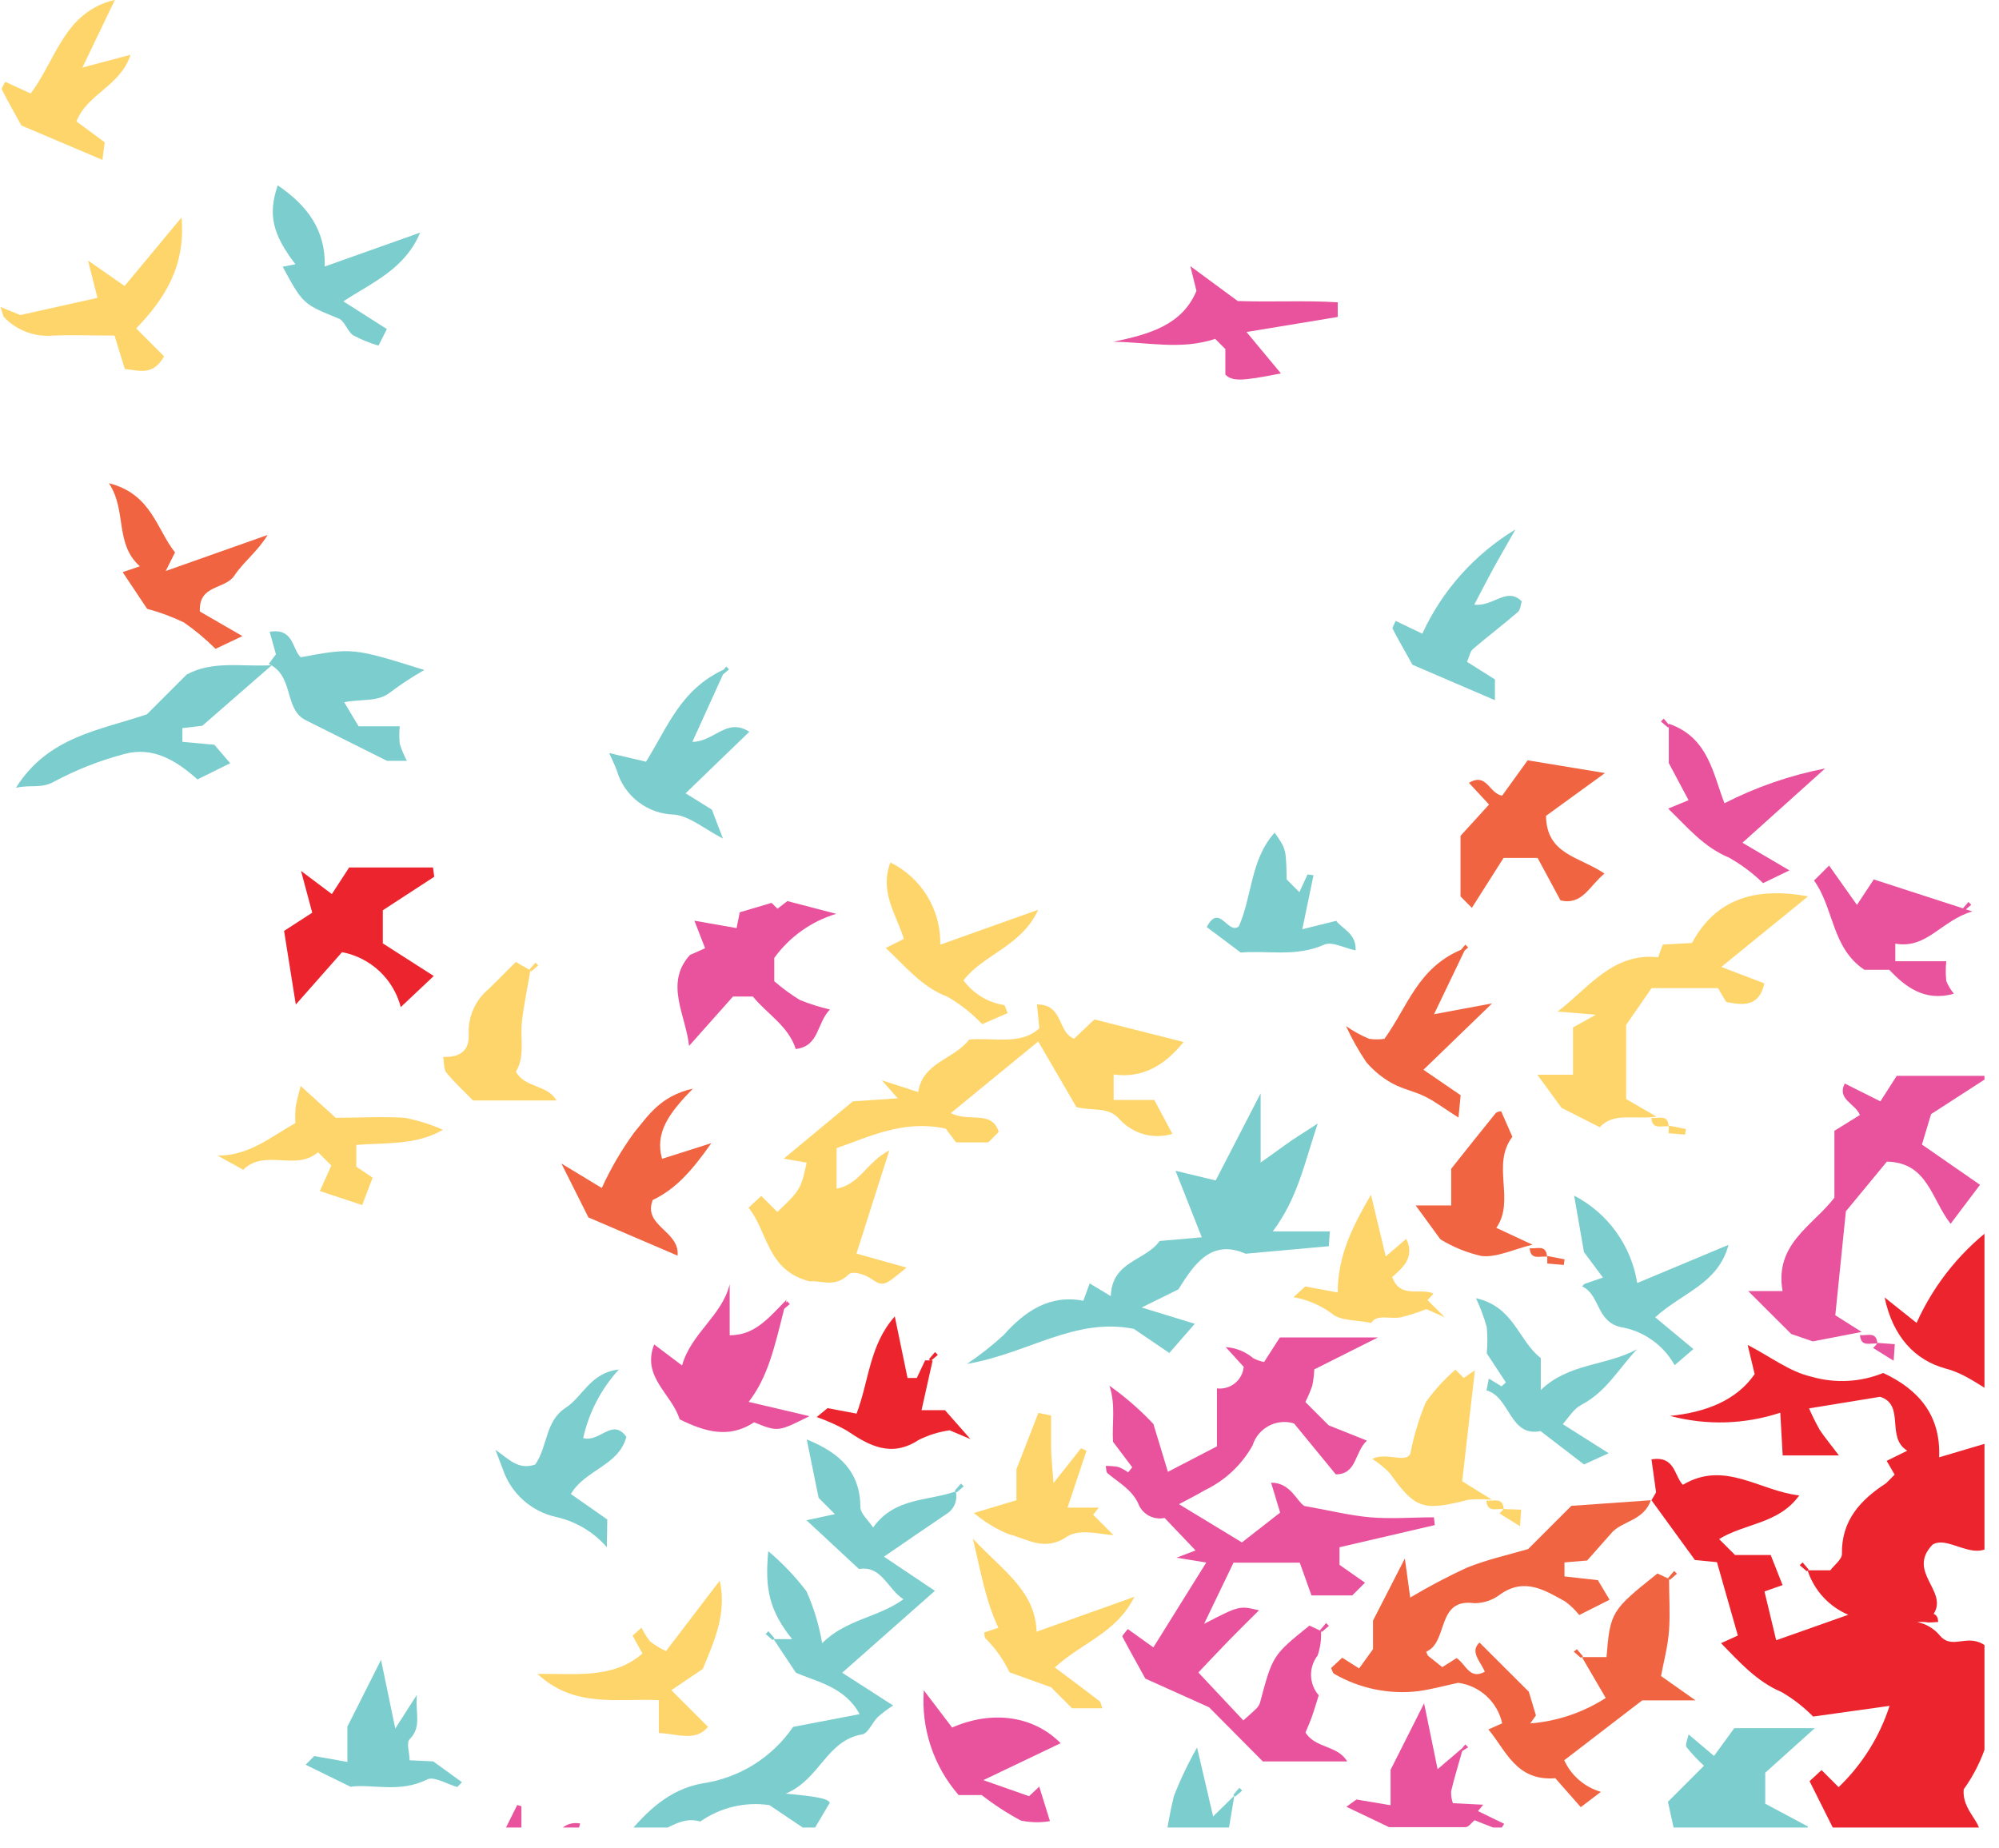
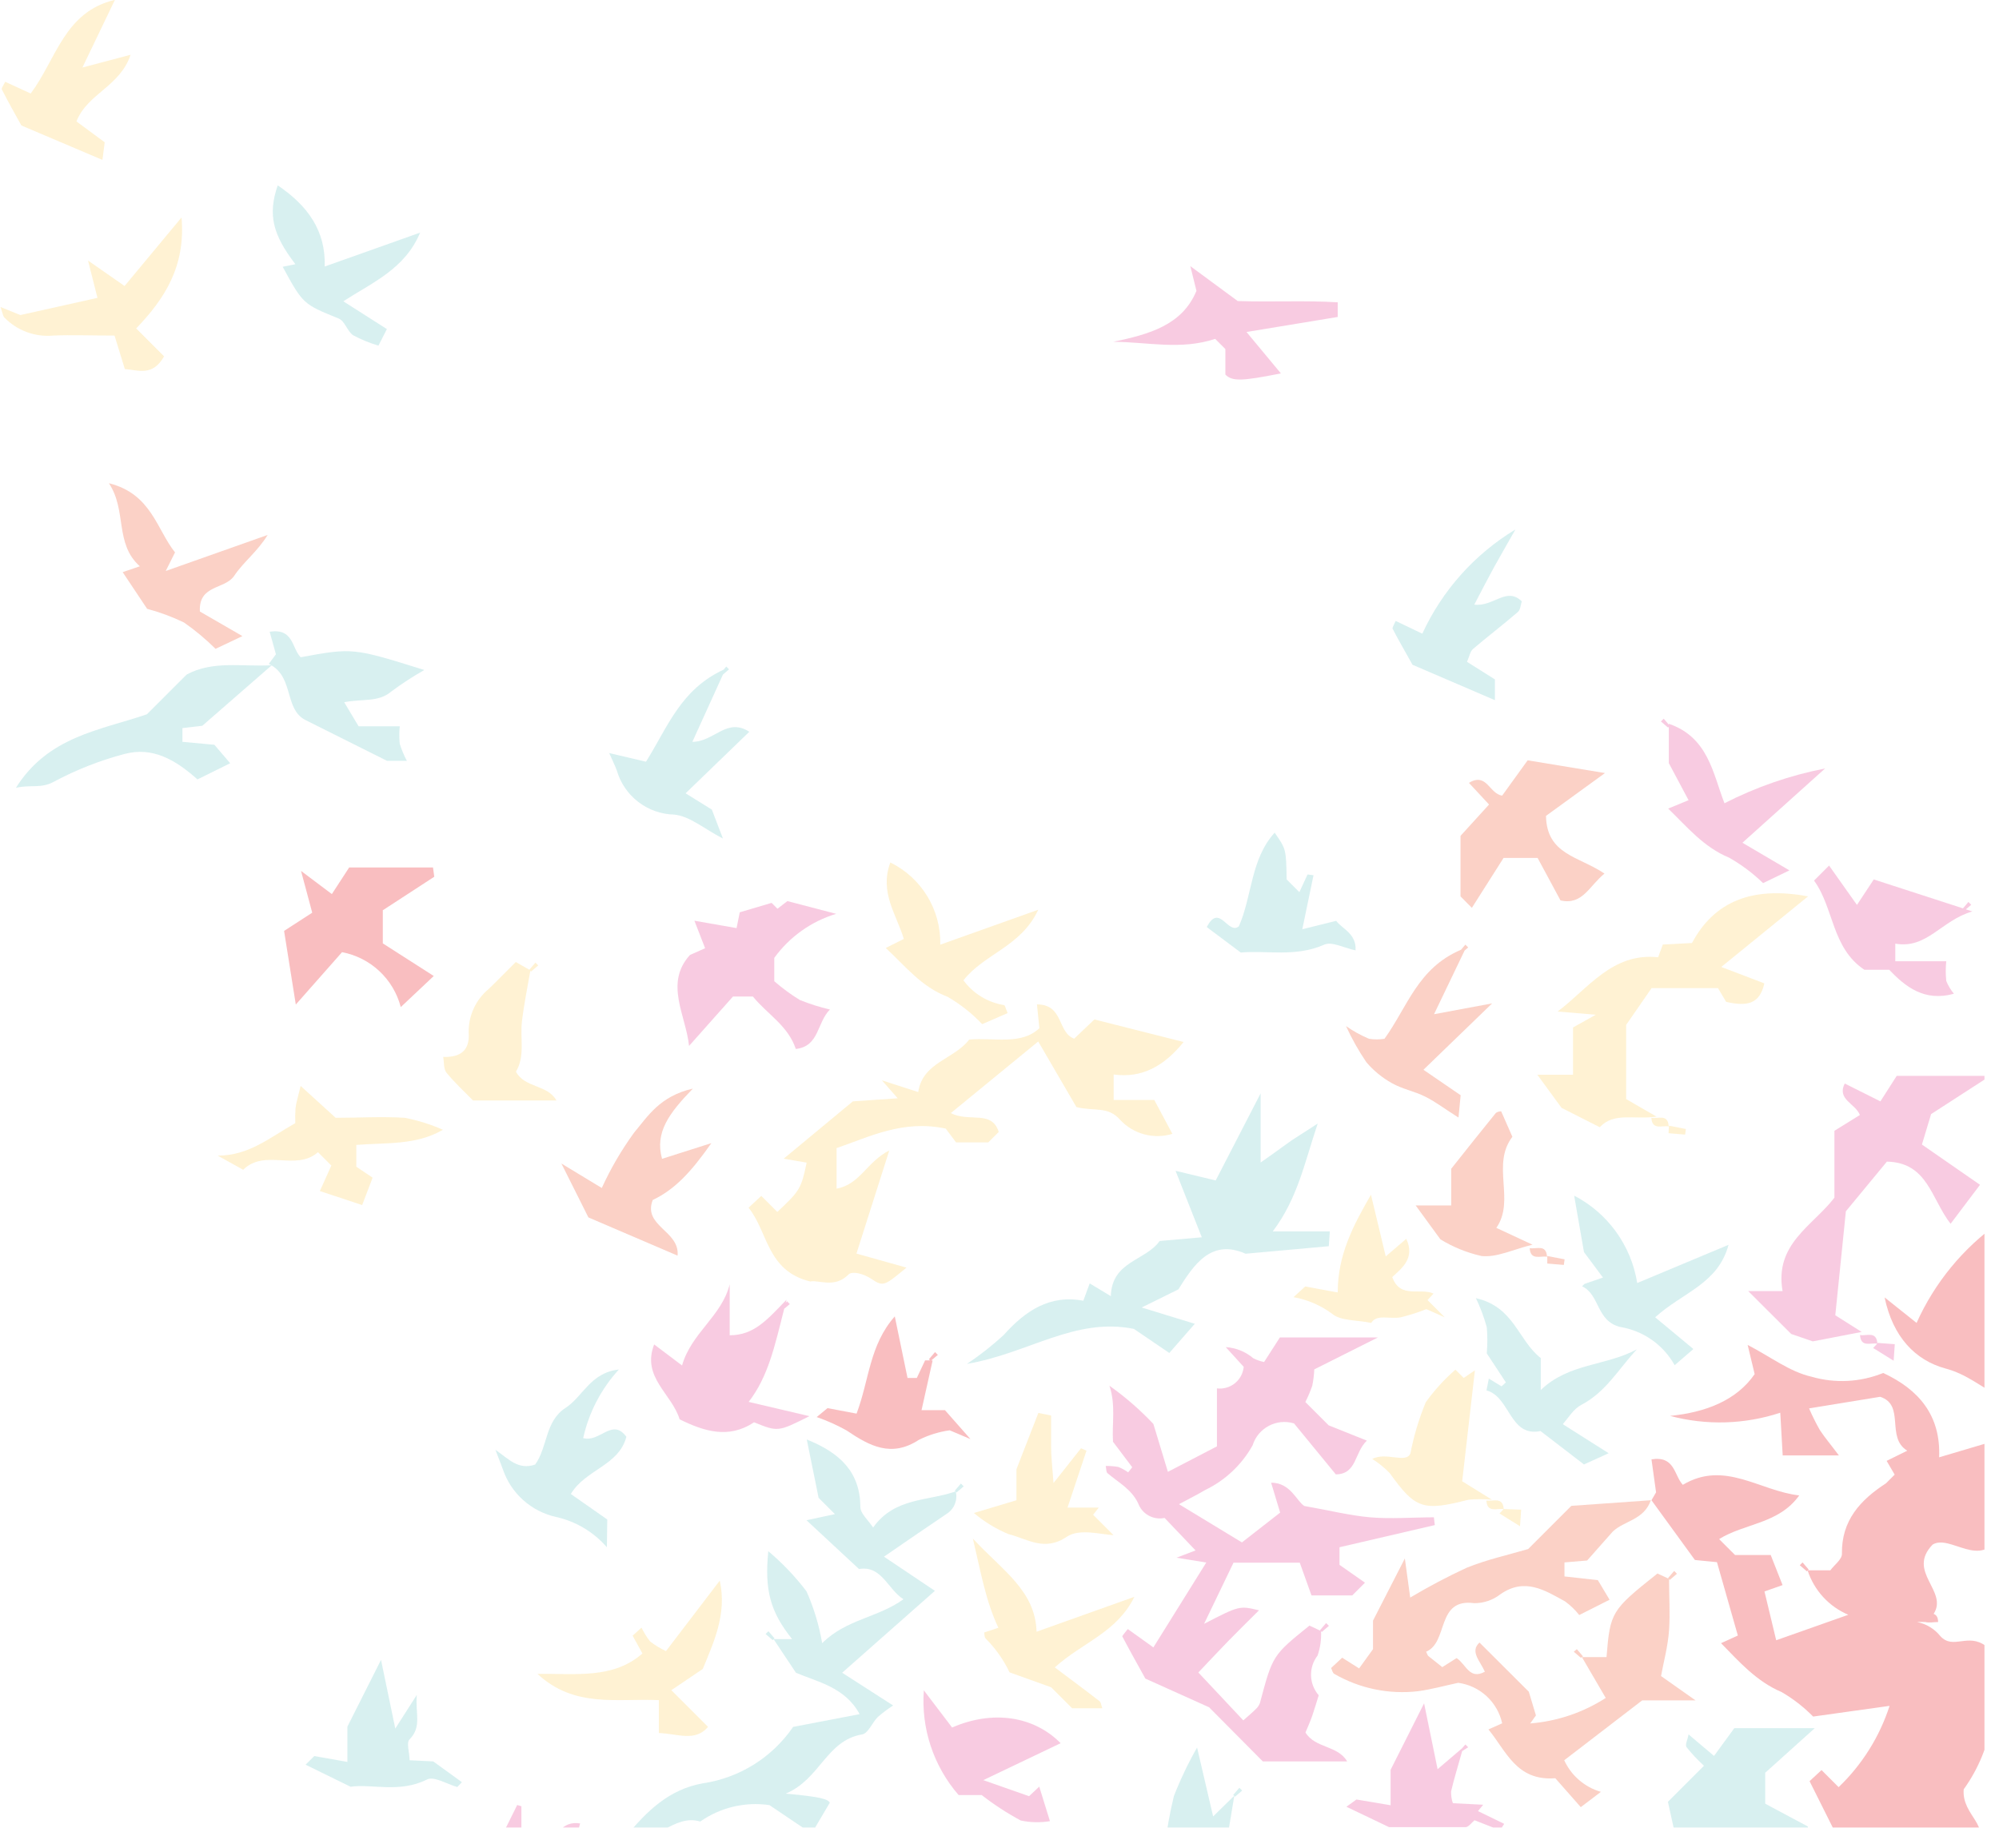
- <svg xmlns="http://www.w3.org/2000/svg" id="Layer_1" data-name="madarak" viewBox="0 0 156.92 145.05">
+ <svg xmlns="http://www.w3.org/2000/svg" id="Layer_1" data-name="madarak" viewBox="0 0 156.92 145.05" style="opacity: 0.3;">
  <defs>
    <style>.cls-1{fill:none;}.cls-2{clip-path:url(#clip-path);}.cls-3{fill:#ec242d;}.cls-4{fill:#7ccdce;}.cls-5{fill:#e9529c;}.cls-6{fill:#f06441;}.cls-7{fill:#fed56a;}</style>
    <clipPath id="clip-path" transform="translate(-44.22 -56.55)">
      <rect class="cls-1" width="200" height="200" />
    </clipPath>
  </defs>
  <g class="cls-2">
    <path class="cls-3" d="M174.22,173.69l-.36.62,3.41,4.69,1.73.17,1.64,5.76-1.32.6c1.45,1.48,2.78,3,4.76,3.84a11.75,11.75,0,0,1,2.47,1.92l6-.84a15.39,15.39,0,0,1-4,6.38l-1.34-1.34-.94.87,2.62,5.24H199.1c1.66-1.69-.91-2.48-.73-4.6a12.6,12.6,0,0,0,1.76-11.23c-1.42-1.09-2.58.31-3.59-.79a3.11,3.11,0,0,0-1.83-1.11,6.13,6.13,0,0,1,.65,0l0,0c.29.08.67,0,1,0,0-.4-.16-.57-.35-.64,1.17-1.81-2.15-3.3-.08-5.44,1.38-.84,3.82,2,5.2-.74v-1.36c-.83-1.14-1.54-2.27,0-3.41v-2.73l-4.69,1.39c.14-3.28-1.59-5.32-4.39-6.62a8.58,8.58,0,0,1-5.64.29c-1.69-.38-3.2-1.56-5-2.49l.55,2.29c-1.44,2.08-3.86,3-6.64,3.28a15.15,15.15,0,0,0,8.65-.25l.19,3.35h4.41c-.66-.88-1.12-1.42-1.5-2a17.86,17.86,0,0,1-.84-1.69l5.58-.91c2,.64.42,3.2,2.13,4.23l-1.62.8.63,1.08-.68.68c-2,1.3-3.51,2.91-3.46,5.55,0,.43-.61.87-.91,1.28h-1.76l.06-.06-.48-.56-.22.22.56.48.06-.06a5.7,5.7,0,0,0,3.19,3.47l-5.66,2-.92-3.83,1.42-.5-.93-2.36h-2.8l-1.25-1.25c2-1.25,4.68-1.18,6.29-3.43-3.1-.34-5.86-2.79-9.14-.83-.7-.76-.61-2.29-2.46-2Z" transform="translate(-44.22 -56.55)" />
    <path class="cls-4" d="M176.61,193.69c-.13-.18.09-.6.16-1l2,1.69,1.59-2.18h6.32l-3.89,3.5v2.43l3.35,1.79v1.69h-3.41a5,5,0,0,0-2.39-1.35,4.94,4.94,0,0,0-2.39,1.35h-2l-.8-3.63,2.83-2.83A13,13,0,0,1,176.61,193.69Z" transform="translate(-44.22 -56.55)" />
    <path class="cls-3" d="M192.16,158.39l2.51,2a19.39,19.39,0,0,1,6.48-7.88v1.36c-.28,1.14-1.45,2.27,0,3.41V160c-1.4,1.59-.85,3.18,0,4.78v1.36c-1.4-.71-2.54-1.73-4.21-2.17C194.56,163.32,192.81,161.49,192.16,158.39Z" transform="translate(-44.22 -56.55)" />
    <path class="cls-4" d="M138.19,193.72l1.26,5.41,1.65-1.62-.07-.07.48-.56.22.22-.56.48-.06-.06-.68,4.09h-4.78a31.64,31.64,0,0,1,.72-4.08A29.15,29.15,0,0,1,138.19,193.72Z" transform="translate(-44.22 -56.55)" />
    <path class="cls-5" d="M85.15,198.33v3.27h-2l1.67-3.37Z" transform="translate(-44.22 -56.55)" />
    <path class="cls-5" d="M89.76,199.68l-.52,1.92h-2C87.83,200.6,88.37,199.45,89.76,199.68Z" transform="translate(-44.22 -56.55)" />
    <path class="cls-5" d="M134.76,185.86l4.15-6.66-2.34-.38,1.5-.57-2.43-2.55a1.81,1.81,0,0,1-2.08-1.16c-.55-1.13-1.56-1.63-2.41-2.36-.1-.08-.08-.31-.13-.56a5,5,0,0,1,1,.08,3.73,3.73,0,0,1,.76.42l.32-.4-1.51-2c-.09-1.44.23-2.87-.28-4.4a23.13,23.13,0,0,1,3.45,3l1.14,3.76,3.85-2v-4.55a1.88,1.88,0,0,0,2.1-1.69l-1.41-1.55a3.72,3.72,0,0,1,2.17.88,3.36,3.36,0,0,0,.84.29l1.24-1.93h7.7l-5,2.51a8.09,8.09,0,0,1-.16,1.29,10.27,10.27,0,0,1-.54,1.27l1.83,1.83,3,1.2c-1,.94-.77,2.63-2.44,2.65l-3.28-4a2.61,2.61,0,0,0-3.25,1.72,8.48,8.48,0,0,1-3.73,3.51c-.59.35-1.21.66-2.05,1.11l4.94,3,3-2.34-.71-2.35c1.54,0,2,1.46,2.61,1.83,2,.35,3.56.75,5.17.89s3.34,0,5,0l.07.61L149.37,178v1.38l2,1.4-1,1h-3.2l-.92-2.57h-5.2l-2.31,4.8c2.77-1.43,2.77-1.43,4.31-1.06-.8.8-1.62,1.6-2.41,2.41s-1.66,1.75-2.35,2.47l3.53,3.76c.43-.39.69-.6.92-.83a1.35,1.35,0,0,0,.38-.52c1-3.76,1-3.76,3.89-6.09l.88.41-.05-.05.48-.56.22.22-.56.48-.06-.06a5.09,5.09,0,0,1-.27,1.91,2.46,2.46,0,0,0,.09,3.12c-.19.59-.33,1.09-.5,1.58s-.36.91-.54,1.34c.76,1.25,2.54,1,3.27,2.27h-6.62l-4.22-4.25-5-2.25c-.7-1.27-1.27-2.28-1.81-3.31,0-.07.2-.28.43-.58Z" transform="translate(-44.22 -56.55)" />
    <path class="cls-6" d="M162.14,191.82a4.1,4.1,0,0,0-3.45-3.18c-1.08.23-2.11.52-3.16.66a10.66,10.66,0,0,1-6.57-1.36c-.13-.07-.17-.3-.25-.46l.87-.81,1.33.84L152,186v-2.24l2.5-4.88.42,3.07a48.35,48.35,0,0,1,4.43-2.34c1.55-.63,3.22-1,4.83-1.47l3.39-3.39,6.24-.44c-.54,1.56-2.12,1.61-3,2.47l-2,2.26-1.78.15v1.1l2.62.29.92,1.54-2.38,1.2a5.75,5.75,0,0,0-1.1-1.06c-1.6-.89-3.19-1.9-5.09-.57a3.31,3.31,0,0,1-2.06.7c-3-.41-2,3.07-3.77,3.81l.14.31,1.13.9,1.12-.71c.75.48,1,1.73,2.22,1.07-.35-.82-1.2-1.58-.42-2.29l3.87,3.86.56,1.86-.45.63a12.86,12.86,0,0,0,5.93-2l-1.88-3.22-.07.07-.56-.48L168,186l.48.56-.06.06h1.91c.29-3.54.37-3.67,4-6.56l.88.41-.05-.05.48-.56.22.22-.56.48-.06-.06c0,1.34.09,2.69,0,4s-.46,2.64-.63,3.61l2.71,1.91h-4.19l-6.12,4.7a4.55,4.55,0,0,0,2.88,2.48l-1.58,1.2-2-2.27c-3.07.24-3.86-2.16-5.25-3.83Z" transform="translate(-44.22 -56.55)" />
    <path class="cls-7" d="M131.64,140.89v2h3.19l1.42,2.66a4,4,0,0,1-4.1-1.1c-.95-1.09-2-.65-3.43-1l-3-5.15-6.86,5.62c1.44.75,3.21-.27,3.76,1.48l-.82.82h-2.53l-.81-1.08c-3.36-.72-6,.65-8.57,1.53v3.18c1.83-.32,2.36-2.09,4.14-3l-2.58,8.1,3.93,1.1c-1.67,1.37-1.8,1.54-2.72.91-.67-.46-1.56-.65-1.83-.37-1.09,1.11-2.35.4-3,.55-3.43-.83-3.31-3.91-4.85-5.79l1-.93,1.26,1.26c1.77-1.66,1.88-1.84,2.3-3.87l-1.8-.31,5.43-4.5,3.52-.24-1.24-1.41,2.85.92c.35-2.35,2.83-2.57,4-4.12,1.94-.18,4.06.47,5.51-.89l-.19-1.87c2.11,0,1.59,2.2,2.92,2.69l1.59-1.51,7,1.77C135.61,140.23,133.86,141.2,131.64,140.89Z" transform="translate(-44.22 -56.55)" />
    <path class="cls-4" d="M99.39,196.53a10.44,10.44,0,0,0,7.09-4.43l5.22-1c-1.15-2.14-3.39-2.55-5-3.25l-1.75-2.63-.07.07-.56-.48.22-.22.48.56-.06.06h1.44c-1.73-2.16-2.17-3.87-1.87-6.9a19.48,19.48,0,0,1,3,3.15,17.2,17.2,0,0,1,1.23,4.07c1.89-1.89,4.39-2,6.38-3.45-1.23-.77-1.71-2.68-3.49-2.37l-4.12-3.83,2.23-.48-1.28-1.28-.93-4.58c2.63,1.06,4.19,2.56,4.21,5.31,0,.5.6,1,1,1.6,1.68-2.37,4.29-2.06,6.47-2.83l-.06-.06.48-.56.22.22-.56.48-.06-.06a1.62,1.62,0,0,1-.72,1.74c-1.61,1.08-3.2,2.18-4.92,3.36l4,2.68-7.28,6.43,4,2.57a10.77,10.77,0,0,0-1.2.9c-.44.44-.76,1.29-1.23,1.37-2.81.47-3.29,3.51-6,4.65,2.81.25,3.3.44,3.46.71l-1.43,2.42-3.31-2.23a7.55,7.55,0,0,0-5.43,1.29c-2.12-.65-3.61,1.95-5.9,1.25C95,198.69,96.75,197,99.39,196.53Z" transform="translate(-44.22 -56.55)" />
    <path class="cls-4" d="M123,161.35c1.7-1.91,3.63-3.2,6.26-2.7l.5-1.36,1.66,1c.07-2.76,2.74-2.77,3.83-4.33l3.31-.29-2.06-5.22,3.15.76,3.53-6.84v5.43c.83-.59,1.42-1,2-1.43s1.28-.84,2.48-1.63c-1.07,3.2-1.58,5.87-3.53,8.47h4.48l-.08,1.16-6.53.59c-2.71-1.2-4.07.87-5.28,2.8l-2.88,1.42,4.17,1.28-2,2.29-2.78-1.89c-4.65-.93-8.26,1.92-13.11,2.75A23.92,23.92,0,0,0,123,161.35Z" transform="translate(-44.22 -56.55)" />
    <path class="cls-5" d="M105,131.74v1.83a15.28,15.28,0,0,0,2,1.47,15.47,15.47,0,0,0,2.37.75c-1.05,1.06-.82,2.88-2.68,3.1-.61-1.84-2.26-2.75-3.37-4.12h-1.56l-3.45,3.88c-.25-2.42-1.95-4.91.07-7.14l1.19-.53-.84-2.16,3.31.58.25-1.24,2.5-.74.46.46.78-.6,3.83,1A9.33,9.33,0,0,0,105,131.74Z" transform="translate(-44.22 -56.55)" />
    <path class="cls-3" d="M74.27,130.6l4,2.56-2.59,2.44a5.9,5.9,0,0,0-4.61-4.31l-3.63,4.11-.92-5.78,2.21-1.43-.88-3.28,2.42,1.82,1.36-2.09h6.58l.1.73L74.27,128Z" transform="translate(-44.22 -56.55)" />
    <path class="cls-6" d="M170.17,125.12c-1.22,1-1.72,2.49-3.45,2.11l-1.8-3.34h-2.67l-2.49,3.92-.89-.9v-4.75l2.24-2.46L159.53,118c1.41-.85,1.59.86,2.61,1l2-2.77,6.07,1-4.63,3.36C165.63,123.64,168.16,123.76,170.17,125.12Z" transform="translate(-44.22 -56.55)" />
    <path class="cls-5" d="M103.41,168.19c-2,1.34-3.94.7-5.84-.23-.6-2-3-3.3-2-5.88l2.19,1.65c.73-2.56,3.12-3.87,3.74-6.37v4c1.89,0,2.91-1.18,4.46-2.79l-.06.24.1-.12.22.22-.44.37c-.76,3-1.26,5.33-2.79,7.31l4.77,1.12C105.29,168.95,105.29,168.95,103.41,168.19Z" transform="translate(-44.22 -56.55)" />
    <path class="cls-4" d="M55.75,112.62l3.12-3.12c2.05-1.11,4.28-.61,6.64-.73l-.19-.11.56-.75-.49-1.77c1.88-.3,1.73,1.29,2.43,2,4.1-.75,4.1-.75,9.71,1a24.91,24.91,0,0,0-2.62,1.71c-1,.84-2.27.54-3.67.82l1.13,1.89H75.6a6.9,6.9,0,0,0,0,1.38,7.9,7.9,0,0,0,.56,1.33H74.6l-6.42-3.21c-1.62-.85-.91-3.24-2.64-4.28l-5.44,4.74-1.56.18v1.08l2.51.23,1.24,1.45-2.57,1.27c-1.74-1.56-3.54-2.58-5.72-2a25.66,25.66,0,0,0-5.53,2.17c-1,.57-1.86.22-3,.49C48,114.35,52.07,113.87,55.75,112.62Z" transform="translate(-44.22 -56.55)" />
    <path class="cls-5" d="M193,130.62V132h4a7.66,7.66,0,0,0,0,1.55,3.78,3.78,0,0,0,.6,1c-2.33.66-3.84-.58-5.08-1.88h-1.95c-2.57-1.71-2.39-4.87-3.95-7l1.18-1.18,2.19,3.09,1.32-2,7,2.27.43-.5.22.22-.42.36.51.16C196.58,128.81,195.49,131.06,193,130.62Z" transform="translate(-44.22 -56.55)" />
    <path class="cls-4" d="M168.56,171.5l-3.41-2.62c-2.43.5-2.38-2.69-4.24-3.19,0,0,.11-.58.18-.93l1,.61.34-.31-1.5-2.28a11.71,11.71,0,0,0,0-2.05,13.54,13.54,0,0,0-.85-2.28c3,.67,3.31,3.32,5.09,4.7v2.51c2.2-2.13,5.13-1.88,7.55-3.2-1.43,1.52-2.43,3.36-4.38,4.37-.58.3-1,1-1.44,1.51l3.6,2.28Z" transform="translate(-44.22 -56.55)" />
    <path class="cls-7" d="M94.65,186.34l-.77-1.4.7-.63a5.45,5.45,0,0,0,.68,1.09,6.45,6.45,0,0,0,1.24.75l4.22-5.53c.59,2.65-.51,4.9-1.33,6.93l-2.47,1.67,2.88,2.88c-1,1.19-2.38.54-3.86.48V190c-3.28-.15-6.63.64-9.53-2.06C89.4,187.9,92.35,188.36,94.65,186.34Z" transform="translate(-44.22 -56.55)" />
    <path class="cls-6" d="M62.61,101.74c-.73,1.1-2.81.68-2.7,2.81l3.34,1.93-2.11,1a18.48,18.48,0,0,0-2.48-2.07,16.31,16.31,0,0,0-2.89-1.07l-1.92-2.88L55.2,101c-2-1.77-1-4.36-2.43-6.52,3.35.84,3.75,3.64,5.19,5.43l-.73,1.46,8-2.83C64.43,99.85,63.33,100.66,62.61,101.74Z" transform="translate(-44.22 -56.55)" />
    <path class="cls-4" d="M175.68,163.71a6,6,0,0,0-4.27-3c-1.9-.46-1.59-2.55-3-3.19l.19-.19,1.45-.5-1.49-2-.77-4.43a9.39,9.39,0,0,1,4.95,6.86l7.17-3c-.83,3.08-3.59,3.72-5.76,5.69l3,2.49Z" transform="translate(-44.22 -56.55)" />
    <path class="cls-7" d="M119.85,133.5a4.91,4.91,0,0,0,3.17,1.94c.1,0,.15.3.3.63l-2,.87a12,12,0,0,0-2.72-2.15c-2.06-.78-3.31-2.41-4.85-3.83l1.42-.71c-.58-1.93-1.93-3.65-1.06-6a7,7,0,0,1,3.92,6.45l7.69-2.74C124.38,130.86,121.48,131.41,119.85,133.5Z" transform="translate(-44.22 -56.55)" />
    <path class="cls-7" d="M123.47,187.82a9.59,9.59,0,0,0-1.89-2.67c-.09-.1-.07-.31-.1-.46l1.11-.37c-1-2.13-1.37-4.35-2-7,2.31,2.5,4.9,4.07,5,7.31l7.68-2.74c-1.42,2.84-4,3.52-6.25,5.54,1.33,1,2.44,1.82,3.52,2.66.11.09.12.3.21.55h-2.37l-1.65-1.65Z" transform="translate(-44.22 -56.55)" />
    <path class="cls-7" d="M45.82,81.28l6.05-1.35L51.13,77,54,79l4.47-5.38c.33,3.83-1.32,6.38-3.56,8.71l2.19,2.19c-.89,1.59-2,1.08-3.08,1l-.81-2.63c-1.89,0-3.36-.06-4.82,0a4.74,4.74,0,0,1-3.83-1.42c-.11-.11-.12-.31-.3-.82Z" transform="translate(-44.22 -56.55)" />
    <path class="cls-5" d="M184.69,124.87l-2.07,1a13.05,13.05,0,0,0-2.67-2c-2-.83-3.27-2.39-4.78-3.85l1.6-.66-1.55-2.91v-2.85l-.06.06-.56-.48.22-.22.4.47v-.07c3.11,1.07,3.46,3.91,4.37,6.24a29.85,29.85,0,0,1,7.9-2.73L181,122.7Z" transform="translate(-44.22 -56.55)" />
    <path class="cls-5" d="M127.48,193.38l-6.07,2.9,3.59,1.26.8-.75.84,2.71a6.18,6.18,0,0,1-2.29-.05,21.67,21.67,0,0,1-3.07-2h-1.81a11.26,11.26,0,0,1-2.73-8.22l2.22,2.92C122.13,190.77,125.35,191.23,127.48,193.38Z" transform="translate(-44.22 -56.55)" />
    <path class="cls-4" d="M71.17,80.2l3.42,2.18-.66,1.3a10.32,10.32,0,0,1-2-.82c-.45-.32-.65-1.11-1.11-1.3-2.78-1.14-2.8-1.1-4.41-4.07l1-.2c-1.8-2.34-2.17-3.91-1.39-6.19,2.31,1.56,3.78,3.52,3.69,6.37l7.49-2.66C76,77.67,73.47,78.71,71.17,80.2Z" transform="translate(-44.22 -56.55)" />
    <path class="cls-6" d="M98.61,142c-1.85,1.91-3,3.42-2.42,5.51l3.87-1.23c-1.55,2.21-2.84,3.63-4.6,4.46-.8,2.06,2.13,2.41,1.95,4.37l-7-3-2.12-4.23,3.17,1.92A25.08,25.08,0,0,1,94,145.45C95.05,144.21,96,142.59,98.61,142Z" transform="translate(-44.22 -56.55)" />
    <path class="cls-7" d="M67.42,143.52c.06-.46.2-.9.4-1.73l2.75,2.5c1.81,0,3.63-.11,5.42,0a14.14,14.14,0,0,1,3,.94c-2.12,1.24-4.53,1-6.8,1.19v1.71l1.28.86-.82,2.15-3.32-1.1.9-2-1.05-1.05c-1.72,1.52-4.17-.3-5.87,1.38l-2-1.11c2.47,0,4.11-1.44,6.09-2.55A10.44,10.44,0,0,1,67.42,143.52Z" transform="translate(-44.22 -56.55)" />
    <path class="cls-5" d="M144.77,85.86c-3.1.62-3.83.63-4.36.09q0-1,0-2l-.8-.8c-2.71.9-5.34.24-8,.23,2.81-.59,5.41-1.3,6.53-4l-.48-1.94,3.72,2.74c2.77.09,5.33-.06,7.85.1v1.15l-7.16,1.18Z" transform="translate(-44.22 -56.55)" />
    <path class="cls-4" d="M100.1,120.1l.87,2.27c-1.46-.75-2.6-1.76-3.83-1.88a4.8,4.8,0,0,1-4.5-3.46c-.16-.43-.37-.85-.6-1.37l2.89.68c1.72-2.74,2.7-5.65,6.1-7.23l.2-.24.22.22-.48.41-2.4,5.28c1.71,0,2.7-1.94,4.47-.79l-5,4.83Z" transform="translate(-44.22 -56.55)" />
    <path class="cls-6" d="M158.91,131.1l.34-.4.22.22-.28.24-2.4,5,4.56-.85-5.39,5.21,2.92,2-.17,1.75c-1-.62-1.75-1.21-2.61-1.64s-1.81-.6-2.62-1.06a7.34,7.34,0,0,1-2-1.64,19.7,19.7,0,0,1-1.6-2.84,9.63,9.63,0,0,0,1.81,1,4,4,0,0,0,1.21,0C154.72,135.57,155.5,132.55,158.91,131.1Z" transform="translate(-44.22 -56.55)" />
    <path class="cls-4" d="M91.86,178a7.43,7.43,0,0,0-4-2.38,5.71,5.71,0,0,1-4.17-3.75c-.18-.51-.39-1-.58-1.52,1.06.73,1.78,1.61,3.12,1.16,1-1.4.76-3.41,2.4-4.46,1.33-.86,1.94-2.76,4.17-3A11.73,11.73,0,0,0,90,169.43c1.31.37,2.28-1.62,3.39-.1-.59,2.27-3.21,2.56-4.36,4.49l2.86,2Z" transform="translate(-44.22 -56.55)" />
    <path class="cls-4" d="M163.68,103.75c-.09.26-.1.66-.31.84-1.16,1-2.37,1.92-3.53,2.91-.21.18-.27.56-.46,1l2.19,1.38v1.63l-6.47-2.78c-.66-1.19-1.14-2-1.57-2.85,0-.1.12-.31.25-.59l2.09,1a18.69,18.69,0,0,1,7.31-8.18c-.82,1.45-1.27,2.22-1.7,3s-.94,1.78-1.53,2.9C161.47,104.19,162.47,102.58,163.68,103.75Z" transform="translate(-44.22 -56.55)" />
    <path class="cls-7" d="M50.22,66.08l2.22,1.64-.18,1.38-6.36-2.7c-.56-1-1.08-1.93-1.55-2.86,0-.09.14-.3.28-.57l2,.92c2-2.66,2.63-6.42,6.61-7.35l-2.55,5.31,3.78-1C53.63,63.36,51.1,63.87,50.22,66.08Z" transform="translate(-44.22 -56.55)" />
    <path class="cls-3" d="M116.35,169.57c-2.16,1.41-3.87.48-5.66-.73a14.63,14.63,0,0,0-2.36-1.06l.85-.7,2.28.43c1-2.64,1-5.37,3-7.63l1,4.83.73,0,.65-1.38.39,0-.09-.09.48-.56.22.22-.52.44h.11l-.87,3.9h1.84l2,2.27-1.63-.69A7.87,7.87,0,0,0,116.35,169.57Z" transform="translate(-44.22 -56.55)" />
    <path class="cls-7" d="M79.27,140.75c-.24-.29-.18-.82-.26-1.24,1.34.05,2.11-.49,2-1.93a4.34,4.34,0,0,1,1.57-3.4c.73-.7,1.43-1.43,2.13-2.12l1.06.61,0,0,.48-.56.22.22-.56.48-.06-.06c-.23,1.35-.51,2.69-.66,4s.26,2.73-.47,3.92c.69,1.29,2.48,1,3.18,2.26H81.35C80.67,142.23,79.91,141.54,79.27,140.75Z" transform="translate(-44.22 -56.55)" />
    <path class="cls-7" d="M128,177.15c-1.78,1.24-3.15.18-4.61-.18a10.27,10.27,0,0,1-2.72-1.66l3.34-1v-2.43l1.72-4.42,1,.2c0,.86,0,1.65,0,2.43s.09,1.47.19,2.87l2.16-2.73.43.19-1.49,4.47h2.45l-.44.56,1.6,1.6C130.66,177,129,176.52,128,177.15Z" transform="translate(-44.22 -56.55)" />
    <path class="cls-5" d="M150.7,197.8l2.68.45v-2.78l2.63-5.22,1.06,5.17,1.91-1.63.27-.31.22.22L159,194c-.37,1.31-.65,2.23-.87,3.16a2.62,2.62,0,0,0,.14.93l2.38.12-.41.5,2.06,1-.33.5-2-.78c-.22.17-.46.54-.71.54-2.12,0-4.23,0-6,0l-3.35-1.6Z" transform="translate(-44.22 -56.55)" />
    <path class="cls-4" d="M148.17,130.7c-2.25,1-4.55.43-6.55.62l-2.67-2c1-1.93,1.66.65,2.52-.06,1.05-2.37.91-5.26,2.81-7.35.9,1.29.9,1.29.94,3.67l1,1,.64-1.39.47.06-.88,4.24,2.66-.66c.42.59,1.61,1,1.52,2.32C149.71,130.95,148.76,130.43,148.17,130.7Z" transform="translate(-44.22 -56.55)" />
    <path class="cls-4" d="M71.49,194.85v-2.77l2.64-5.24,1.12,5.39,1.69-2.64c-.13,1.48.41,2.49-.57,3.49-.27.27,0,1,0,1.64l1.86.09,2.25,1.63-.36.38c-.81-.22-1.83-.87-2.38-.59-2.16,1.09-4.38.32-6,.57l-3.53-1.73.68-.68Z" transform="translate(-44.22 -56.55)" />
    <path class="cls-7" d="M151.86,160.39c-1.13-.24-2.42-.14-3.1-.74a7.22,7.22,0,0,0-3-1.28l.92-.84,2.55.47c0-2.95,1.21-5.25,2.61-7.67l1.16,4.84,1.61-1.38c.71,1.5-.33,2.3-1.1,3,.62,1.74,2.19.81,3.24,1.3l-.47.51,1.35,1.35-1.44-.64a16.8,16.8,0,0,1-2,.64C153.3,160.12,152.3,159.67,151.86,160.39Z" transform="translate(-44.22 -56.55)" />
    <path class="cls-5" d="M195.81,144l4.64-3h-7.34l-1.28,2-2.8-1.4c-.63,1.26.82,1.55,1.19,2.47l-2,1.24v5.25c-1.69,2.21-4.72,3.62-4.07,7.33h-2.7l3.38,3.37,1.69.58,3.84-.74-2.07-1.31.83-8.16,3.22-3.9c3.21.07,3.48,2.94,5,4.88l2.31-3.06-4.56-3.16Z" transform="translate(-44.22 -56.55)" />
    <path class="cls-5" d="M191.59,162c-.07-1-.85-.56-1.36-.66.06,1,.83.59,1.35.68l-.32.34,1.61,1,.09-1.3-1.35-.1Z" transform="translate(-44.22 -56.55)" />
    <path class="cls-7" d="M186.15,126.91c-4.36-.81-7.35.37-9.11,3.66l-2.29.12-.37,1c-3.6-.39-5.5,2.47-7.89,4.26l3,.25-1.79,1v3.71H164.9l1.9,2.6,3,1.52c1.12-1.2,2.64-.58,4.46-.83l-2.39-1.38V137l2-2.89h5.21l.64,1.08c1.7.39,2.64.14,3-1.45l-3.38-1.29Z" transform="translate(-44.22 -56.55)" />
    <path class="cls-7" d="M173.85,144.29c.06,1,.85.58,1.36.68C175.16,143.95,174.37,144.39,173.85,144.29Z" transform="translate(-44.22 -56.55)" />
    <path class="cls-7" d="M175.2,145.5l1.3.11.06-.44-1.33-.26Z" transform="translate(-44.22 -56.55)" />
    <path class="cls-6" d="M161.68,152.93c1.51-2.16-.42-4.94,1.26-7.15l-.88-2c-.14,0-.35.05-.44.16-1.11,1.36-2.19,2.73-3.48,4.35v2.88h-2.79l1.94,2.66a10.65,10.65,0,0,0,3.23,1.31c1.2.13,2.48-.52,4-.89Z" transform="translate(-44.22 -56.55)" />
    <path class="cls-6" d="M165.68,155.14l0,.59,1.3.11.06-.44Z" transform="translate(-44.22 -56.55)" />
    <path class="cls-6" d="M164.3,154.52c.06,1,.85.58,1.36.68C165.6,154.18,164.82,154.62,164.3,154.52Z" transform="translate(-44.22 -56.55)" />
    <path class="cls-7" d="M159,172.82l1-8.71-.88.6-.65-.65a14.87,14.87,0,0,0-2.33,2.56,20.85,20.85,0,0,0-1.2,4c-.32.85-1.9-.13-3,.45a7.07,7.07,0,0,1,1.38,1.12c2,2.79,2.59,3,6.17,2.08a9.75,9.75,0,0,1,1.85,0Z" transform="translate(-44.22 -56.55)" />
    <path class="cls-7" d="M162.26,175h0c-.07-1-.85-.57-1.36-.67.06,1,.83.59,1.35.68l-.32.34,1.61,1,.09-1.3Z" transform="translate(-44.22 -56.55)" />
  </g>
</svg>
